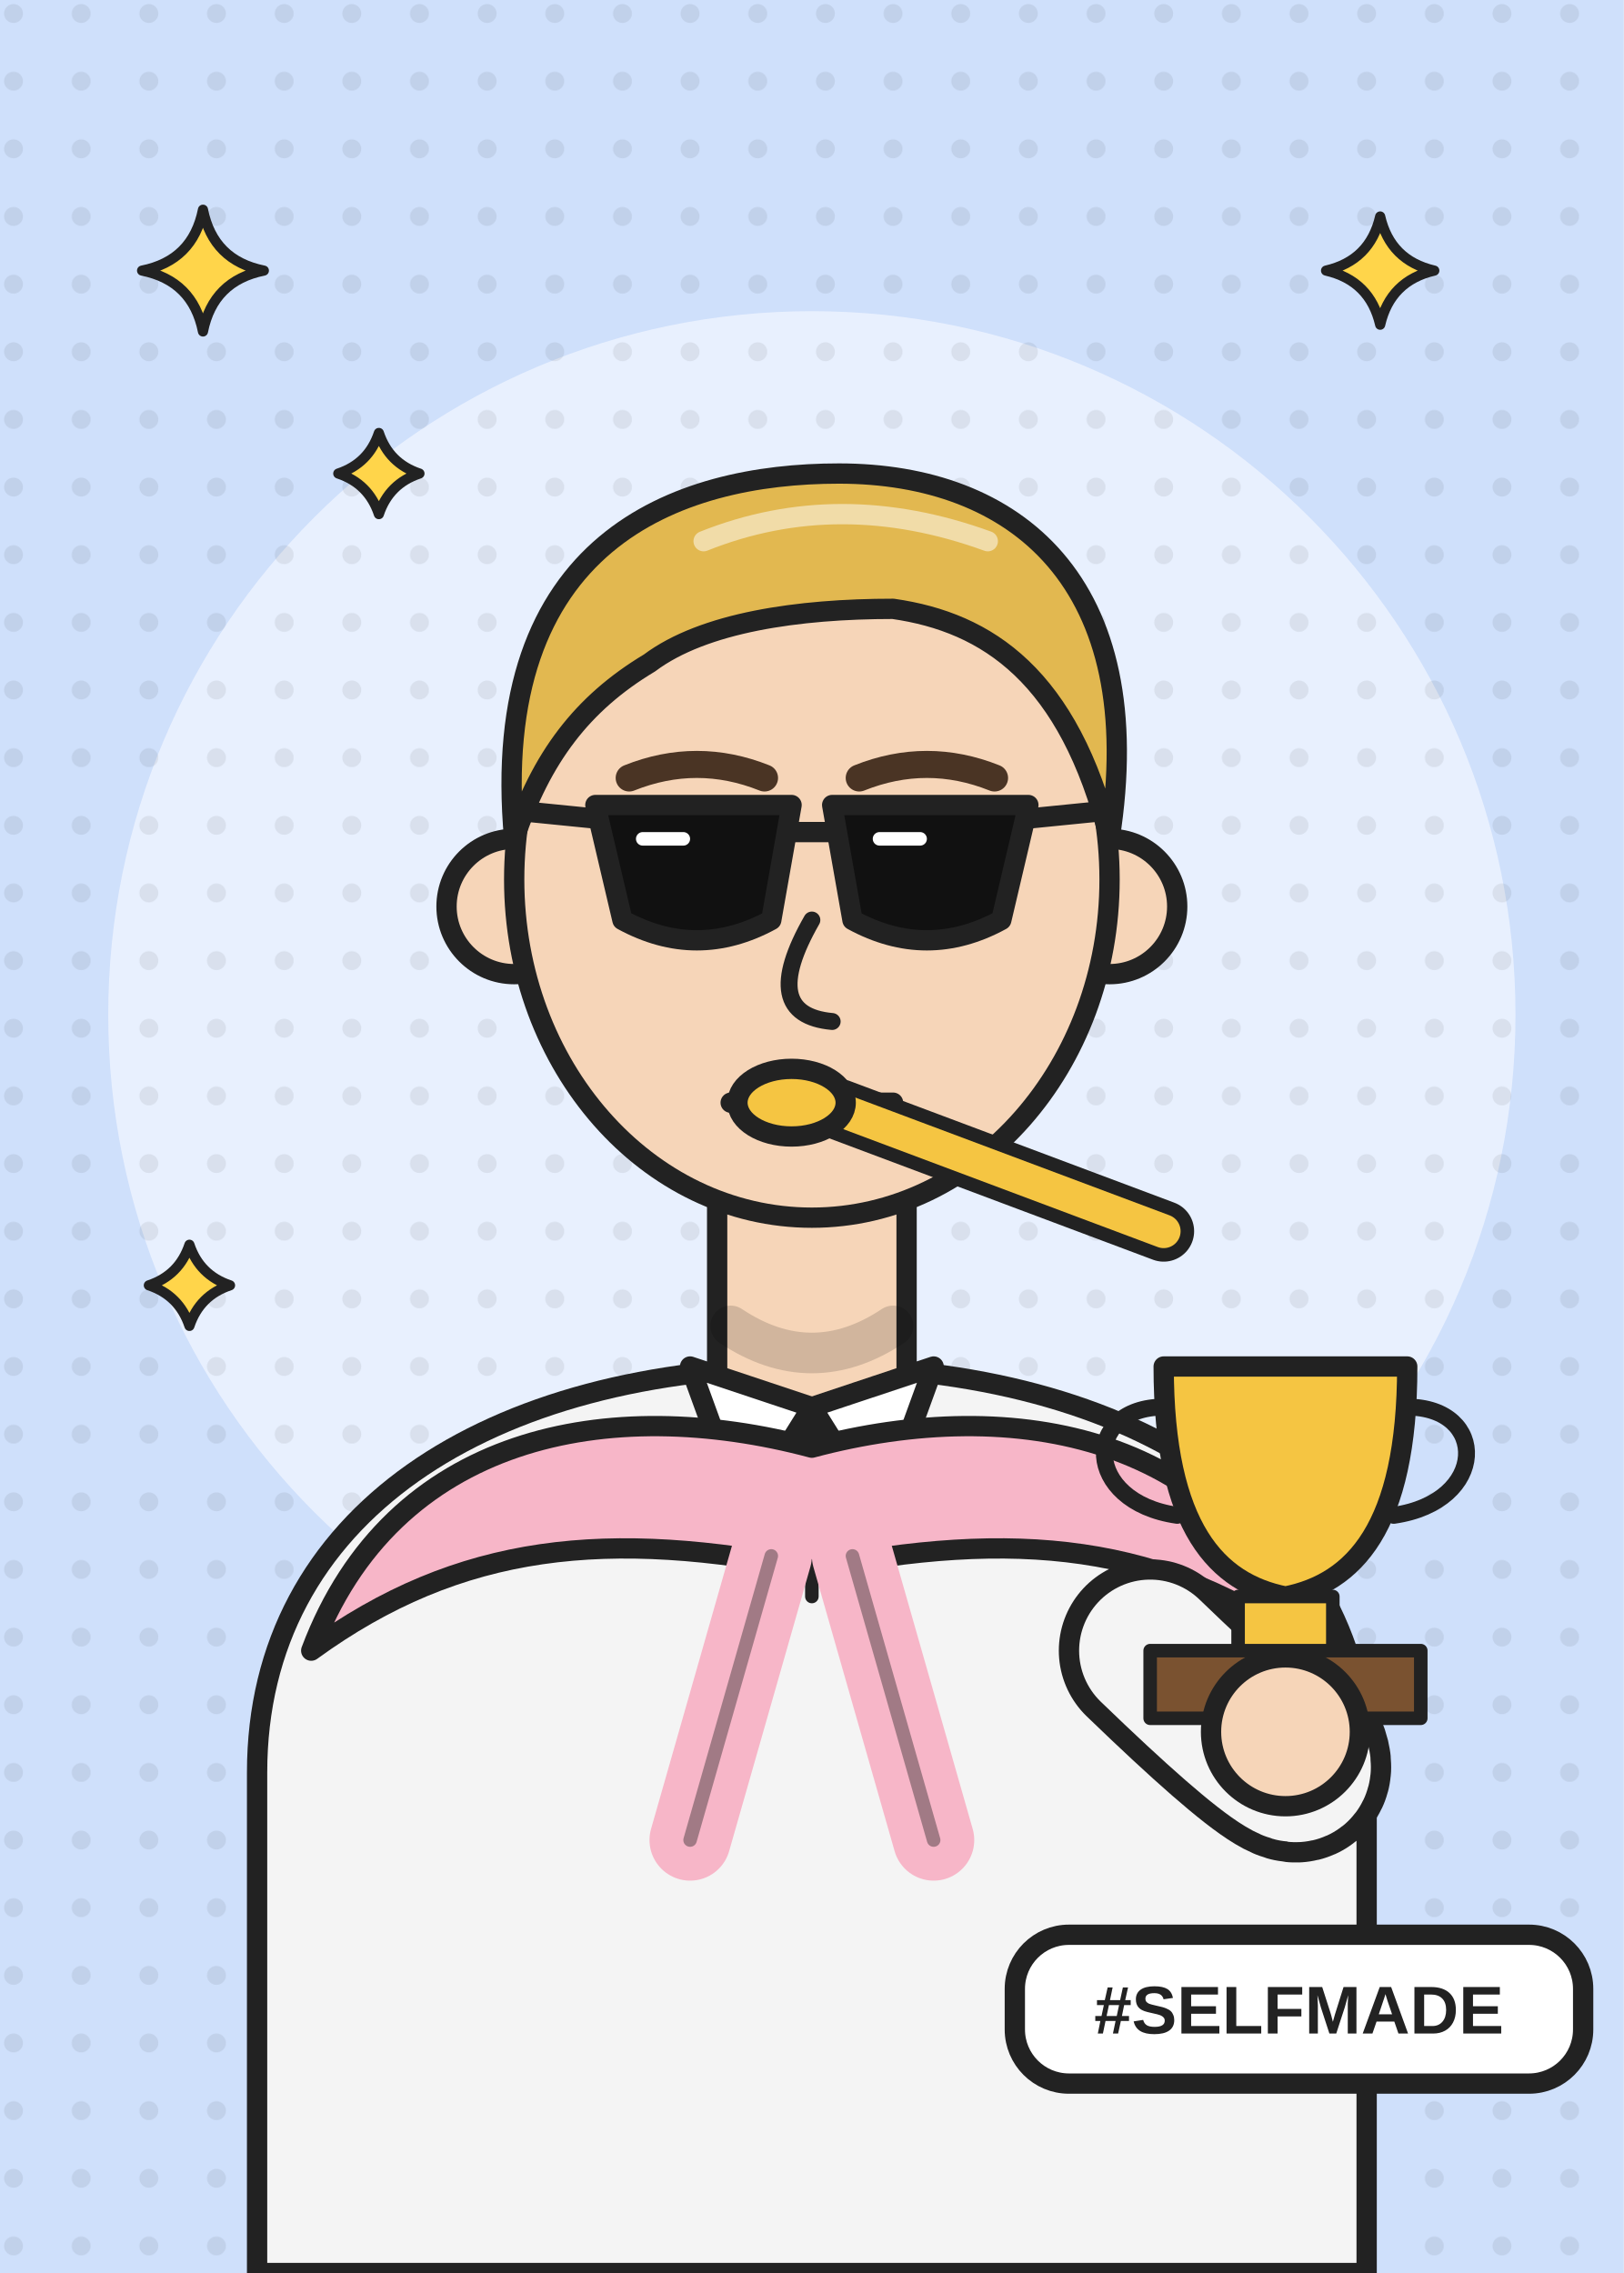
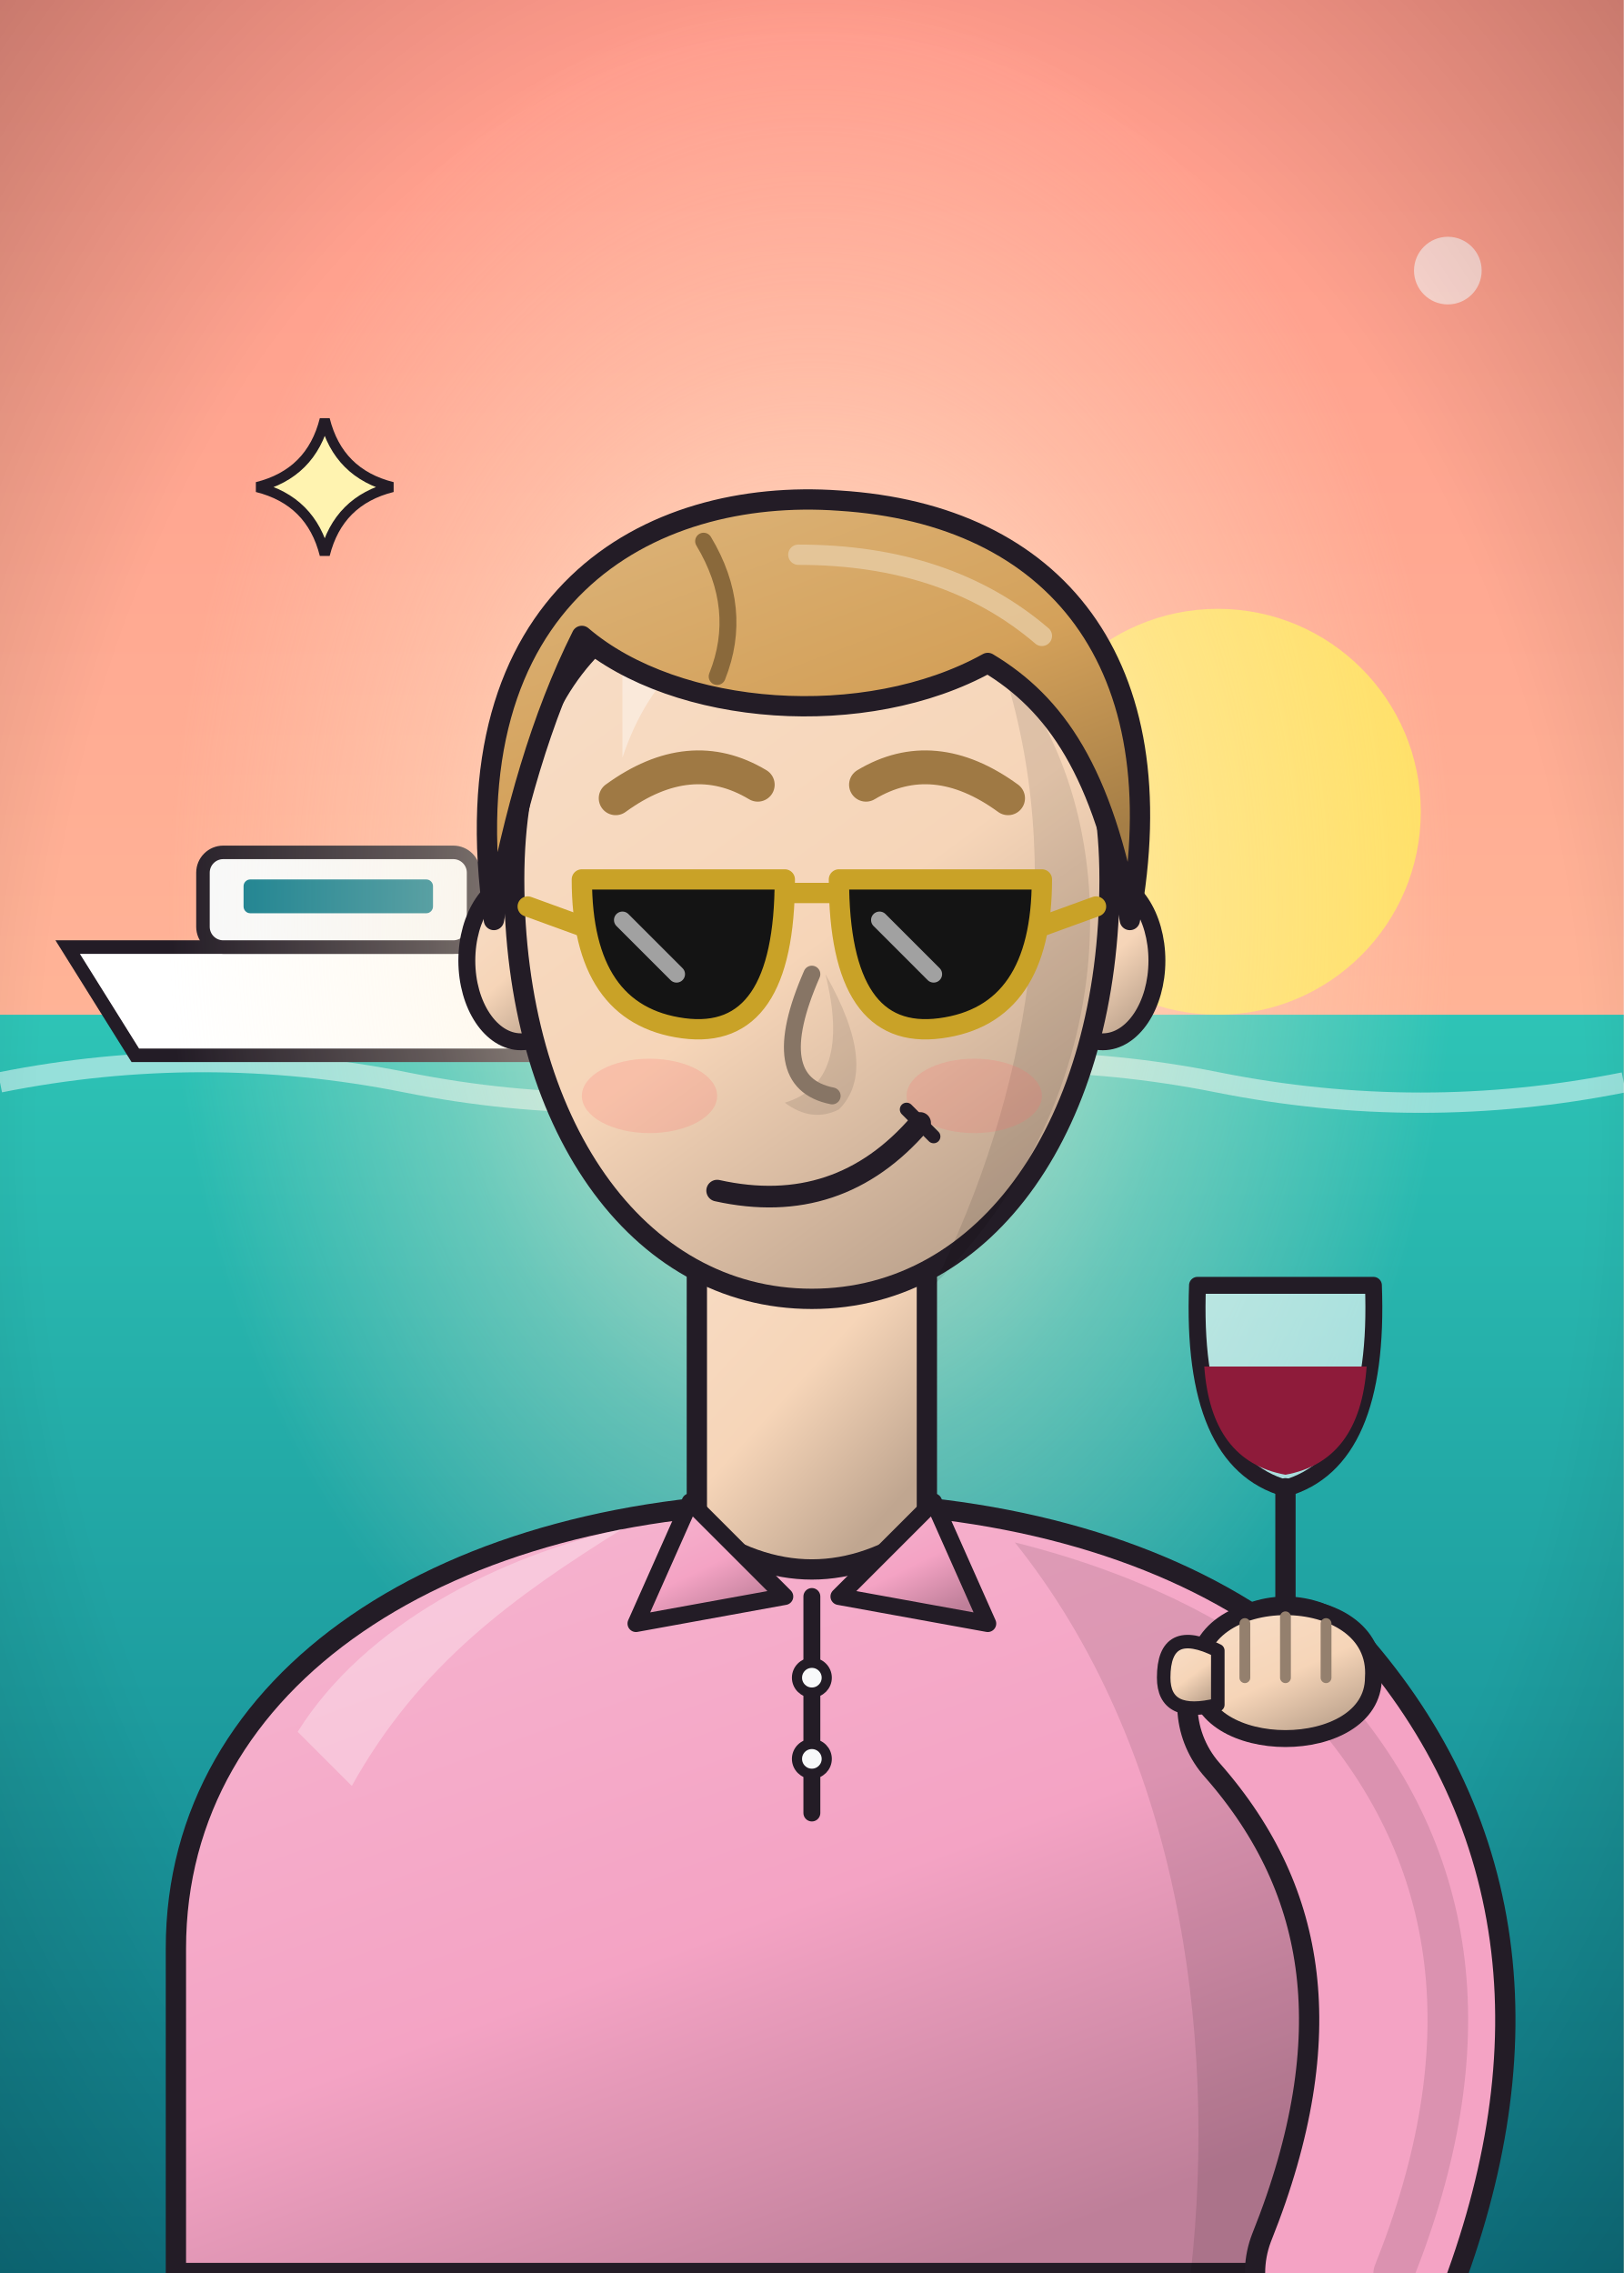
<svg xmlns="http://www.w3.org/2000/svg" viewBox="0 0 240 336" width="240" height="336">
  <defs>
-     <pattern id="dots" width="10" height="10" patternUnits="userSpaceOnUse">
-       <circle cx="2" cy="2" r="1.4" fill="#000" fill-opacity=".07" />
-     </pattern>
-     <pattern id="plaid" width="24" height="24" patternUnits="userSpaceOnUse">
-       <rect width="24" height="24" fill="#c0392b" />
-       <rect width="24" height="8" fill="#2c3e50" fill-opacity=".6" />
-       <rect width="8" height="24" fill="#2c3e50" fill-opacity=".6" />
-       <rect x="16" width="2" height="24" fill="#fff" fill-opacity=".4" />
-     </pattern>
-     <linearGradient id="tie" x1="0" y1="0" x2="1" y2="1">
-       <stop offset="0" stop-color="#ff5e8a" />
-       <stop offset=".25" stop-color="#ffb347" />
-       <stop offset=".5" stop-color="#ffe066" />
-       <stop offset=".75" stop-color="#5fd38d" />
-       <stop offset="1" stop-color="#5a8dee" />
+     <linearGradient id="lg0" x1="0" y1="0" x2="0" y2="1">
+       <stop offset="0" stop-color="#ff9a8b" />
+       <stop offset="1" stop-color="#ffd3a5" />
+     </linearGradient>
+     <linearGradient id="lg1" x1="0" y1="0" x2="0" y2="1">
+       <stop offset="0" stop-color="#2ec4b6" />
+       <stop offset="1" stop-color="#0f7c8c" />
+     </linearGradient>
+     <radialGradient id="glowfff0d6" cx="0.5" cy="0.4" r="0.4">
+       <stop offset="0" stop-color="#fff0d6" stop-opacity="0.9" />
+       <stop offset="0.6" stop-color="#fff0d6" stop-opacity="0.3" />
+       <stop offset="1" stop-color="#fff0d6" stop-opacity="0" />
+     </radialGradient>
+     <radialGradient id="vignette" cx="0.5" cy="0.5" r="0.8">
+       <stop offset="0.6" stop-color="#000000" stop-opacity="0" />
+       <stop offset="1" stop-color="#000000" stop-opacity="0.3" />
+     </radialGradient>
+     <linearGradient id="litd4a15a" x1="0" y1="0" x2="0.6" y2="1">
+       <stop offset="0" stop-color="#ddb67e" />
+       <stop offset="0.6" stop-color="#d4a15a" />
+       <stop offset="1" stop-color="#a57e46" />
+     </linearGradient>
+     <linearGradient id="litf4a3c4" x1="0" y1="0" x2="0.6" y2="1">
+       <stop offset="0" stop-color="#f6b7d1" />
+       <stop offset="0.6" stop-color="#f4a3c4" />
+       <stop offset="1" stop-color="#be7f99" />
+     </linearGradient>
+     <linearGradient id="litf6d5b8" x1="0" y1="0" x2="0.6" y2="1">
+       <stop offset="0" stop-color="#f8dec8" />
+       <stop offset="0.6" stop-color="#f6d5b8" />
+       <stop offset="1" stop-color="#c0a690" />
    </linearGradient>
  </defs>
-   <rect width="240" height="336" fill="#cfe0fb" />
-   <circle cx="120" cy="150" r="104" fill="#eef4ff" fill-opacity=".8" />
-   <rect width="240" height="336" fill="url(#dots)" />
-   <g stroke="#222" stroke-width="3" stroke-linejoin="round" stroke-linecap="round">
-     <path d="M30,31 Q31.5,38.5 39,40 Q31.5,41.5 30,49 Q28.5,41.5 21,40 Q28.5,38.5 30,31 Z" fill="#ffd54a" stroke-width="1.5" />
-     <path d="M56,64 Q57.5,68.5 62,70 Q57.5,71.5 56,76 Q54.5,71.5 50,70 Q54.5,68.5 56,64 Z" fill="#ffd54a" stroke-width="1.5" />
-     <path d="M204,32 Q205.5,38.5 212,40 Q205.5,41.5 204,48 Q202.5,41.5 196,40 Q202.5,38.5 204,32 Z" fill="#ffd54a" stroke-width="1.5" />
-     <path d="M28,184 Q29.5,188.5 34,190 Q29.5,191.5 28,196 Q26.5,191.5 22,190 Q26.5,188.5 28,184 Z" fill="#ffd54a" stroke-width="1.5" />
-     <path d="M38,336 L38,262 C38,224 72,202 120,202 C168,202 202,224 202,262 L202,336 Z" fill="#f4f4f4" />
-     <rect x="106" y="166" width="28" height="44" rx="6" fill="#f6d5b8" />
-     <path d="M108,196 Q120,204 132,196" fill="none" stroke="#000" stroke-opacity=".15" stroke-width="6" />
-     <path d="M102,202 L110,224 L120,208 Z" fill="#ffffff" />
-     <path d="M138,202 L130,224 L120,208 Z" fill="#ffffff" />
-     <path d="M120,208 L120,236" fill="none" stroke-width="2" />
-     <circle cx="120" cy="220" r="2" fill="#333" />
-     <circle cx="120" cy="230" r="2" fill="#333" />
-     <path d="M46,244 C58,212 90,206 120,214 C150,206 182,212 194,244 C172,228 150,226 120,232 C90,226 68,228 46,244 Z" fill="#f7b6c8" />
-     <path d="M114,230 L102,272 M126,230 L138,272" stroke="#f7b6c8" stroke-width="12" />
-     <path d="M114,230 L102,272 M126,230 L138,272" fill="none" stroke-width="2" stroke-opacity=".4" />
-     <circle cx="76" cy="134" r="10" fill="#f6d5b8" />
-     <circle cx="164" cy="134" r="10" fill="#f6d5b8" />
-     <ellipse cx="120" cy="130" rx="44" ry="50" fill="#f6d5b8" />
-     <ellipse cx="103" cy="128" rx="7" ry="8" fill="#fff" stroke-width="2" />
-     <circle cx="104" cy="131" r="3.5" fill="#222" stroke="none" />
-     <ellipse cx="137" cy="128" rx="7" ry="8" fill="#fff" stroke-width="2" />
-     <circle cx="138" cy="131" r="3.5" fill="#222" stroke="none" />
-     <path d="M93,115 Q103,111 113,115 M127,115 Q137,111 147,115" fill="none" stroke="#4a3424" stroke-width="4" />
-     <path d="M120,136 Q112,150 123,151" fill="none" stroke-width="2.5" />
-     <path d="M108,163 L132,163" />
-     <path d="M76,124 C72,80 100,70 124,70 C150,70 170,86 164,124 C158,100 146,92 132,90 C118,90 104,92 96,98 C86,104 80,112 76,124 Z" fill="#e2b850" />
-     <path d="M104,80 Q124,72 146,80" fill="none" stroke="#fff" stroke-opacity=".5" stroke-width="3" />
-     <path d="M88,119 L117,119 L114,136 Q103,142 92,136 Z" fill="#111" />
-     <path d="M123,119 L152,119 L148,136 Q137,142 126,136 Z" fill="#111" />
-     <path d="M117,123 L123,123 M88,121 L78,120 M152,121 L162,120" fill="none" />
-     <path d="M95,124 L101,124 M130,124 L136,124" stroke="#fff" stroke-width="2" />
-     <path d="M124,164 L172,182" stroke="#222" stroke-width="9" />
-     <path d="M124,164 L172,182" stroke="#f5c542" stroke-width="5" />
-     <ellipse cx="117" cy="163" rx="8" ry="5" fill="#f5c542" />
-     <path d="M170,244 Q199,272 190,256" fill="none" stroke="#222" stroke-width="27" />
-     <path d="M170,244 Q199,272 190,256" fill="none" stroke="#f4f4f4" stroke-width="21" />
-     <path d="M172,202 L208,202 C208,226 200,234 190,236 C180,234 172,226 172,202 Z" fill="#f5c542" />
-     <rect x="183" y="236" width="14" height="10" fill="#f5c542" stroke-width="2" />
-     <rect x="170" y="244" width="40" height="10" fill="#7a5230" stroke-width="2" />
-     <path d="M172,208 C160,208 160,222 174,224 M208,208 C220,208 220,222 206,224" fill="none" stroke-width="2.5" />
-     <rect x="150" y="286" width="84" height="22" rx="8" fill="#fff" />
-     <text x="192.0" y="300.6" font-size="10" fill="#222" stroke="none" text-anchor="middle" font-family="Arial, Helvetica, sans-serif" font-weight="bold">#SELFMADE</text>
-     <circle cx="190" cy="256" r="11" fill="#f6d5b8" />
+   <rect x="0" y="0" width="240" height="336" fill="url(#lg0)" stroke-linejoin="round" />
+   <circle cx="180" cy="120" r="30" fill="#ffe066" />
+   <rect x="0" y="150" width="240" height="186" fill="url(#lg1)" stroke-linejoin="round" />
+   <path d="M0,160 Q30,154 60,160 T120,160 T180,160 T240,160" fill="none" stroke="#ffffff" stroke-opacity="0.5" stroke-width="3" />
+   <path d="M10,140 H90 L80,156 H20 Z" fill="#ffffff" stroke="#231c26" stroke-width="2" />
+   <rect x="30" y="126" width="40" height="14" rx="3" fill="#f8f9fa" stroke="#231c26" stroke-width="2" stroke-linejoin="round" />
+   <rect x="36" y="130" width="28" height="5" rx="1" fill="#0f7c8c" stroke-linejoin="round" />
+   <circle cx="214" cy="40" r="5" fill="#ffffff" fill-opacity="0.6" />
+   <rect x="0" y="0" width="240" height="336" fill="url(#glowfff0d6)" stroke-linejoin="round" />
+   <rect x="0" y="0" width="240" height="336" fill="url(#vignette)" stroke-linejoin="round" />
+   <path d="M26,336 L26,288 C26,248 66,222 120,222 C174,222 214,248 214,288 L214,336 Z" fill="url(#litf4a3c4)" stroke="#231c26" stroke-width="3" stroke-linejoin="round" stroke-linecap="round" />
+   <path d="M150,228 C190,238 214,262 214,292 V336 H176 C180,300 174,258 150,228 Z" fill="#000000" fill-opacity="0.1" />
+   <path d="M44,256 C54,240 74,230 92,226 C76,236 62,246 52,264 Z" fill="#ffffff" fill-opacity="0.3" />
+   <path d="M103,170 L103,226 Q120,238 137,226 L137,170 Z" fill="url(#litf6d5b8)" stroke="#231c26" stroke-width="3" stroke-linejoin="round" stroke-linecap="round" />
+   <path d="M103,176 Q120,206 137,176 L137,170 L103,170 Z" fill="#000000" fill-opacity="0.2" />
+   <path d="M102,222 L94,240 L116,236 Z" fill="url(#litf4a3c4)" stroke="#231c26" stroke-width="2.5" stroke-linejoin="round" stroke-linecap="round" />
+   <path d="M138,222 L146,240 L124,236 Z" fill="url(#litf4a3c4)" stroke="#231c26" stroke-width="2.5" stroke-linejoin="round" stroke-linecap="round" />
+   <path d="M120,236 V268" fill="none" stroke="#231c26" stroke-width="2.5" stroke-linecap="round" stroke-linejoin="round" />
+   <circle cx="120" cy="248" r="2.2" fill="#f8f9fa" stroke="#231c26" stroke-width="1.5" />
+   <circle cx="120" cy="260" r="2.2" fill="#f8f9fa" stroke="#231c26" stroke-width="1.5" />
+   <ellipse cx="77" cy="142" rx="8" ry="12" fill="url(#litf6d5b8)" stroke="#231c26" stroke-width="2.5" />
+   <ellipse cx="163" cy="142" rx="8" ry="12" fill="url(#litf6d5b8)" stroke="#231c26" stroke-width="2.5" />
+   <path d="M79,136 Q74,142 79,148 M161,136 Q166,142 161,148" fill="none" stroke="#ac9581" stroke-width="2" stroke-linecap="round" stroke-linejoin="round" />
+   <path d="M76,130 C76,96 96,84 120,84 C144,84 164,96 164,130 C164,166 146,192 120,192 C94,192 76,166 76,130 Z" fill="url(#litf6d5b8)" stroke="#231c26" stroke-width="3" stroke-linejoin="round" stroke-linecap="round" />
+   <path d="M148,98 C166,118 168,160 138,190 C152,162 158,128 148,98 Z" fill="#000000" fill-opacity="0.1" />
+   <path d="M92,96 C100,90 110,88 120,88 C104,92 96,100 92,112 Z" fill="#ffffff" fill-opacity="0.4" />
+   <ellipse cx="96" cy="162" rx="10" ry="5.5" fill="#ff6b6b" fill-opacity="0.2" />
+   <ellipse cx="144" cy="162" rx="10" ry="5.5" fill="#ff6b6b" fill-opacity="0.2" />
+   <ellipse cx="102" cy="140" rx="9" ry="10" fill="#ffffff" stroke="#231c26" stroke-width="2.2" />
+   <circle cx="103" cy="141" r="5.6" fill="#5b3a29" />
+   <circle cx="103" cy="141" r="2.6" fill="#111111" />
+   <circle cx="100.5" cy="138" r="1.8" fill="#ffffff" />
+   <circle cx="104.5" cy="143" r="0.9" fill="#ffffff" />
+   <path d="M92,138 Q102,127 112,138" fill="none" stroke="#231c26" stroke-width="3.2" stroke-linecap="round" stroke-linejoin="round" />
+   <ellipse cx="138" cy="140" rx="9" ry="10" fill="#ffffff" stroke="#231c26" stroke-width="2.2" />
+   <circle cx="137" cy="141" r="5.6" fill="#5b3a29" />
+   <circle cx="137" cy="141" r="2.6" fill="#111111" />
+   <circle cx="136.5" cy="138" r="1.8" fill="#ffffff" />
+   <circle cx="140.5" cy="143" r="0.9" fill="#ffffff" />
+   <path d="M128,138 Q138,127 148,138" fill="none" stroke="#231c26" stroke-width="3.2" stroke-linecap="round" stroke-linejoin="round" />
+   <path d="M91,118 Q102,110 112,116 M128,116 Q138,110 149,118" fill="none" stroke="#9f7944" stroke-width="5" stroke-linecap="round" stroke-linejoin="round" />
+   <path d="M122,144 Q130,158 124,164 Q120,166 116,163 Q126,160 122,144 Z" fill="#000000" fill-opacity="0.1" />
+   <path d="M120,144 Q113,160 123,162" fill="none" stroke="#877565" stroke-width="2.5" stroke-linecap="round" stroke-linejoin="round" />
+   <path d="M106,176 Q124,180 136,166" fill="none" stroke="#231c26" stroke-width="3.2" stroke-linecap="round" stroke-linejoin="round" />
+   <path d="M134,164 l4,4" fill="none" stroke="#231c26" stroke-width="2" stroke-linecap="round" stroke-linejoin="round" />
+   <path d="M73,136 C66,88 96,72 124,74 C156,76 174,98 167,136 C163,114 156,104 146,98 C128,108 100,106 86,94 C80,106 76,120 73,136 Z" fill="url(#litd4a15a)" stroke="#231c26" stroke-width="3" stroke-linejoin="round" stroke-linecap="round" />
+   <path d="M104,80 Q110,90 106,100" fill="none" stroke="#8a693b" stroke-width="2.5" stroke-linecap="round" stroke-linejoin="round" />
+   <path d="M118,82 Q140,82 154,94" fill="none" stroke="#e7cba4" stroke-width="3" stroke-linecap="round" stroke-linejoin="round" stroke-opacity="0.8" />
+   <path d="M89,138 L78,134 M151,138 L162,134" fill="none" stroke="#c9a227" stroke-width="3" stroke-linecap="round" stroke-linejoin="round" />
+   <path d="M86,130 H116 Q116,154 101,152 Q86,150 86,130 Z" fill="#141414" stroke="#c9a227" stroke-width="3" stroke-linejoin="round" stroke-linecap="round" />
+   <path d="M124,130 H154 Q154,150 139,152 Q124,154 124,130 Z" fill="#141414" stroke="#c9a227" stroke-width="3" stroke-linejoin="round" stroke-linecap="round" />
+   <path d="M116,132 H124" fill="none" stroke="#c9a227" stroke-width="3" stroke-linecap="round" stroke-linejoin="round" />
+   <path d="M92,136 l8,8 M130,136 l8,8" fill="none" stroke="#ffffff" stroke-width="2.5" stroke-linecap="round" stroke-linejoin="round" stroke-opacity="0.6" />
+   <path d="M200,336 Q220,286 190,252" fill="none" stroke="#231c26" stroke-width="32" stroke-linecap="round" stroke-linejoin="round" />
+   <path d="M200,336 Q220,286 190,252" fill="none" stroke="#f4a3c4" stroke-width="26" stroke-linecap="round" stroke-linejoin="round" />
+   <path d="M200,336 Q220,286 190,252" fill="none" stroke="#c3829d" stroke-width="6" stroke-linecap="round" stroke-linejoin="round" stroke-opacity="0.5" transform="translate(6 0)" />
+   <path d="M177,190 H203 Q204,216 190,220 Q176,216 177,190 Z" fill="#ffffff" stroke="#231c26" stroke-width="2.5" stroke-linejoin="round" stroke-linecap="round" fill-opacity="0.6" />
+   <path d="M178,202 H202 Q201,216 190,218 Q179,216 178,202 Z" fill="#8e1b3a" stroke="#231c26" stroke-width="0" stroke-linejoin="round" stroke-linecap="round" />
+   <path d="M190,220 V242 M181,242 H199" fill="none" stroke="#231c26" stroke-width="3" stroke-linecap="round" stroke-linejoin="round" />
+   <g>
+     <path d="M177,248 C176,234 204,234 203,248 C203,260 177,260 177,248 Z" fill="url(#litf6d5b8)" stroke="#231c26" stroke-width="2.5" stroke-linejoin="round" stroke-linecap="round" />
+     <path d="M184,240 V248 M190,239 V248 M196,240 V248" fill="none" stroke="#94806e" stroke-width="1.6" stroke-linecap="round" stroke-linejoin="round" />
+     <path d="M180,244 q-8,-4 -8,4 q0,6 8,4 Z" fill="url(#litf6d5b8)" stroke="#231c26" stroke-width="2" stroke-linejoin="round" stroke-linecap="round" />
  </g>
+   <path d="M48,62 Q50,70 58,72 Q50,74 48,82 Q46,74 38,72 Q46,70 48,62 Z" fill="#fff3b0" stroke="#231c26" stroke-width="1.5" />
</svg>
